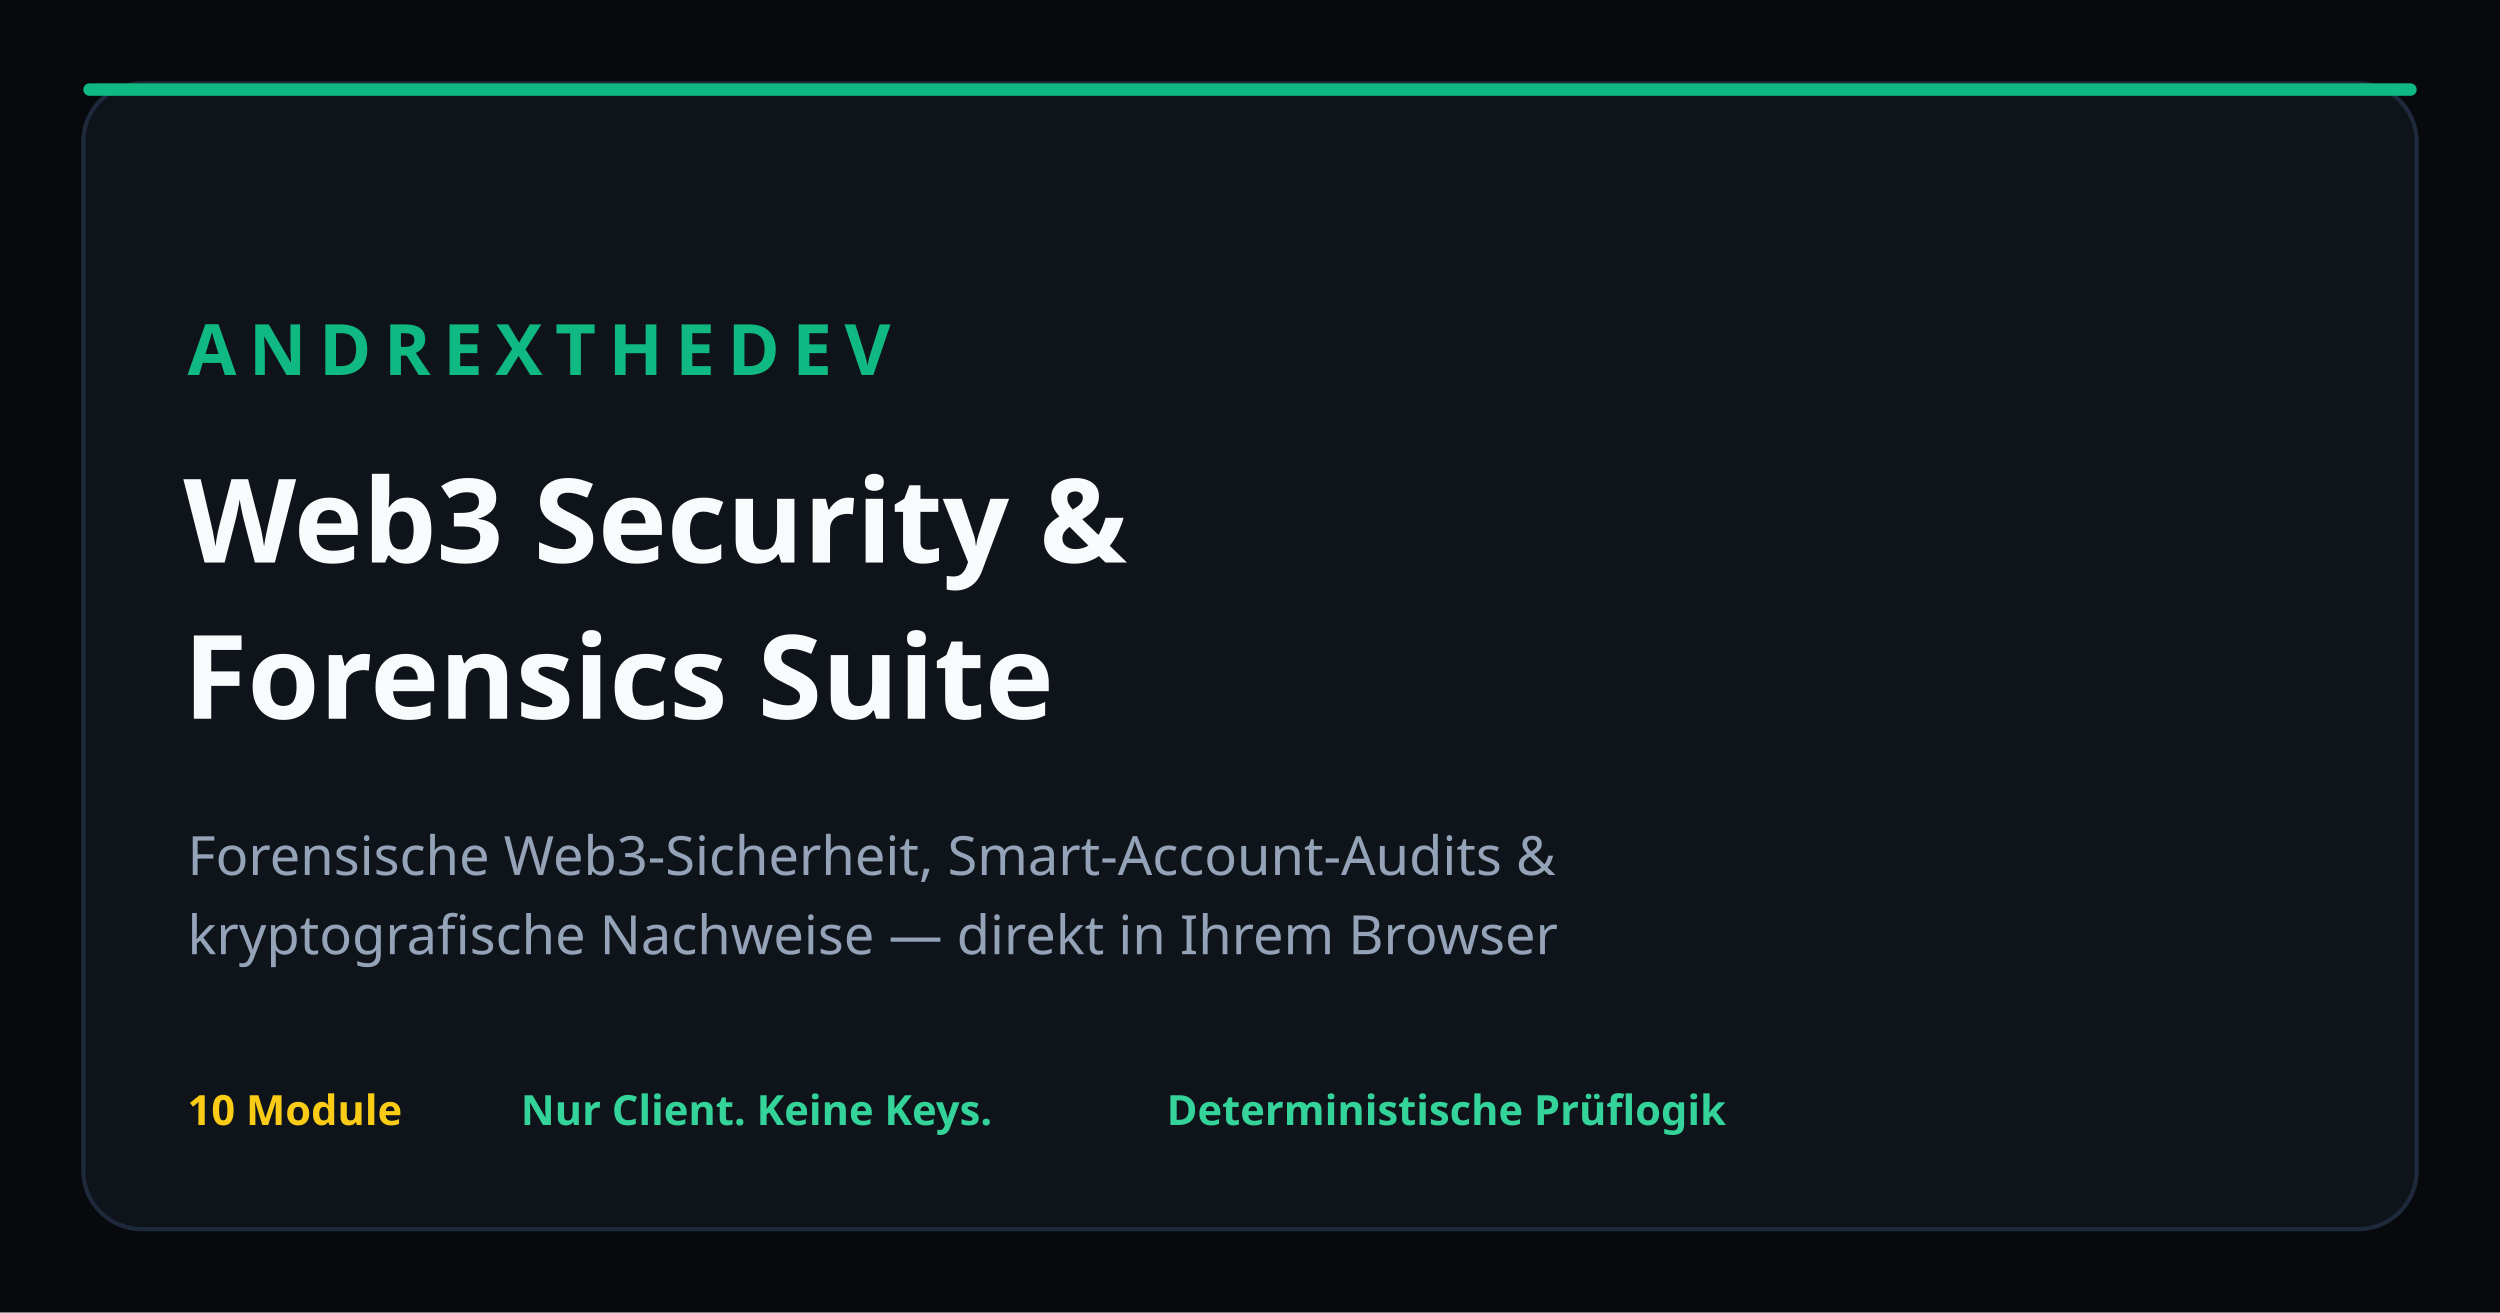
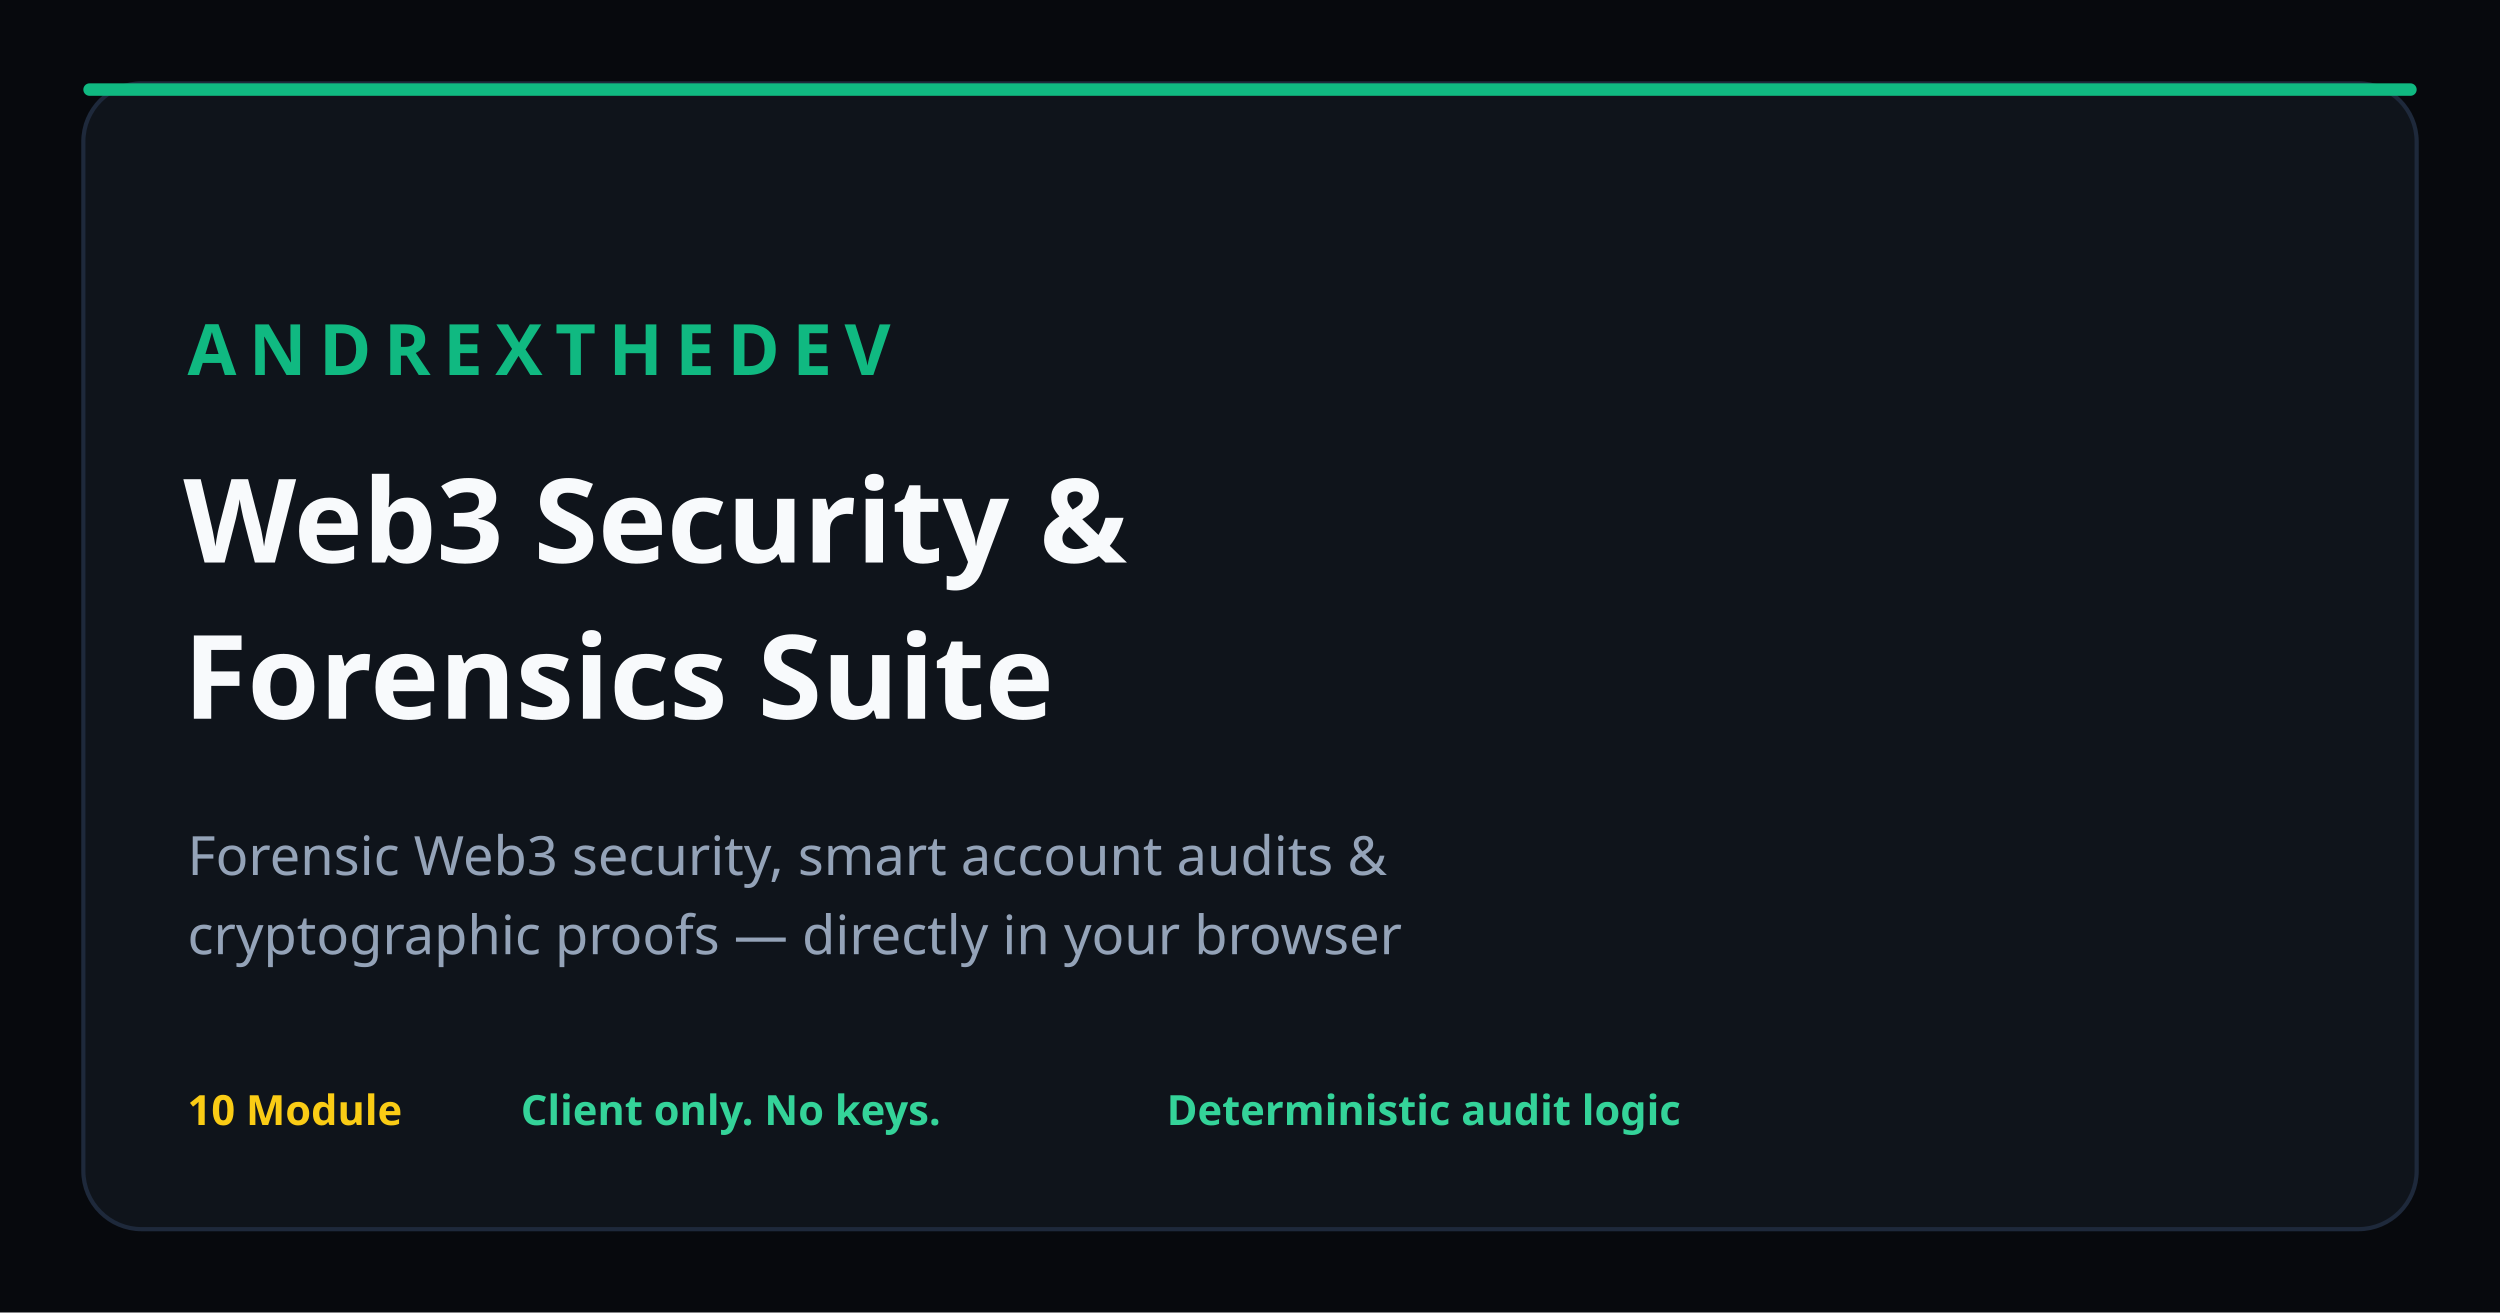
<svg xmlns="http://www.w3.org/2000/svg" width="1200" height="630" viewBox="0 0 1200 630">
  <rect width="1200" height="630" fill="#07090d" />
  <rect x="40" y="40" width="1120" height="550" rx="28" fill="#0f141b" stroke="#1e293b" stroke-width="2" />
  <rect x="40" y="40" width="1120" height="6" rx="3" fill="#10b981" />
  <g font-family="ui-sans-serif, system-ui, sans-serif">
    <text x="90" y="180" font-size="34" fill="#10b981" font-weight="700" letter-spacing="6">ANDREXTHEDEV</text>
    <text x="88" y="270" font-size="56" fill="#f8fafc" font-weight="800">Web3 Security &amp;</text>
    <text x="88" y="345" font-size="56" fill="#f8fafc" font-weight="800">Forensics Suite</text>
-     <text x="90" y="420" font-size="26" fill="#94a3b8">Forensische Web3-Sicherheit, Smart-Account-Audits &amp;</text>
-     <text x="90" y="458" font-size="26" fill="#94a3b8">kryptografische Nachweise — direkt in Ihrem Browser</text>
+     <text x="90" y="420" font-size="26" fill="#94a3b8">Forensic Web3 security, smart account audits &amp;</text>
+     <text x="90" y="458" font-size="26" fill="#94a3b8">cryptographic proofs — directly in your browser</text>
    <g font-size="20" fill="#facc15" font-weight="700">
      <text x="90" y="540">10 Module</text>
-       <text x="250" y="540" fill="#34d399">Nur Client. Keine Keys.</text>
-       <text x="560" y="540" fill="#34d399">Deterministische Prüflogik</text>
+       <text x="250" y="540" fill="#34d399">Client only. No keys.</text>
+       <text x="560" y="540" fill="#34d399">Deterministic audit logic</text>
    </g>
  </g>
</svg>
